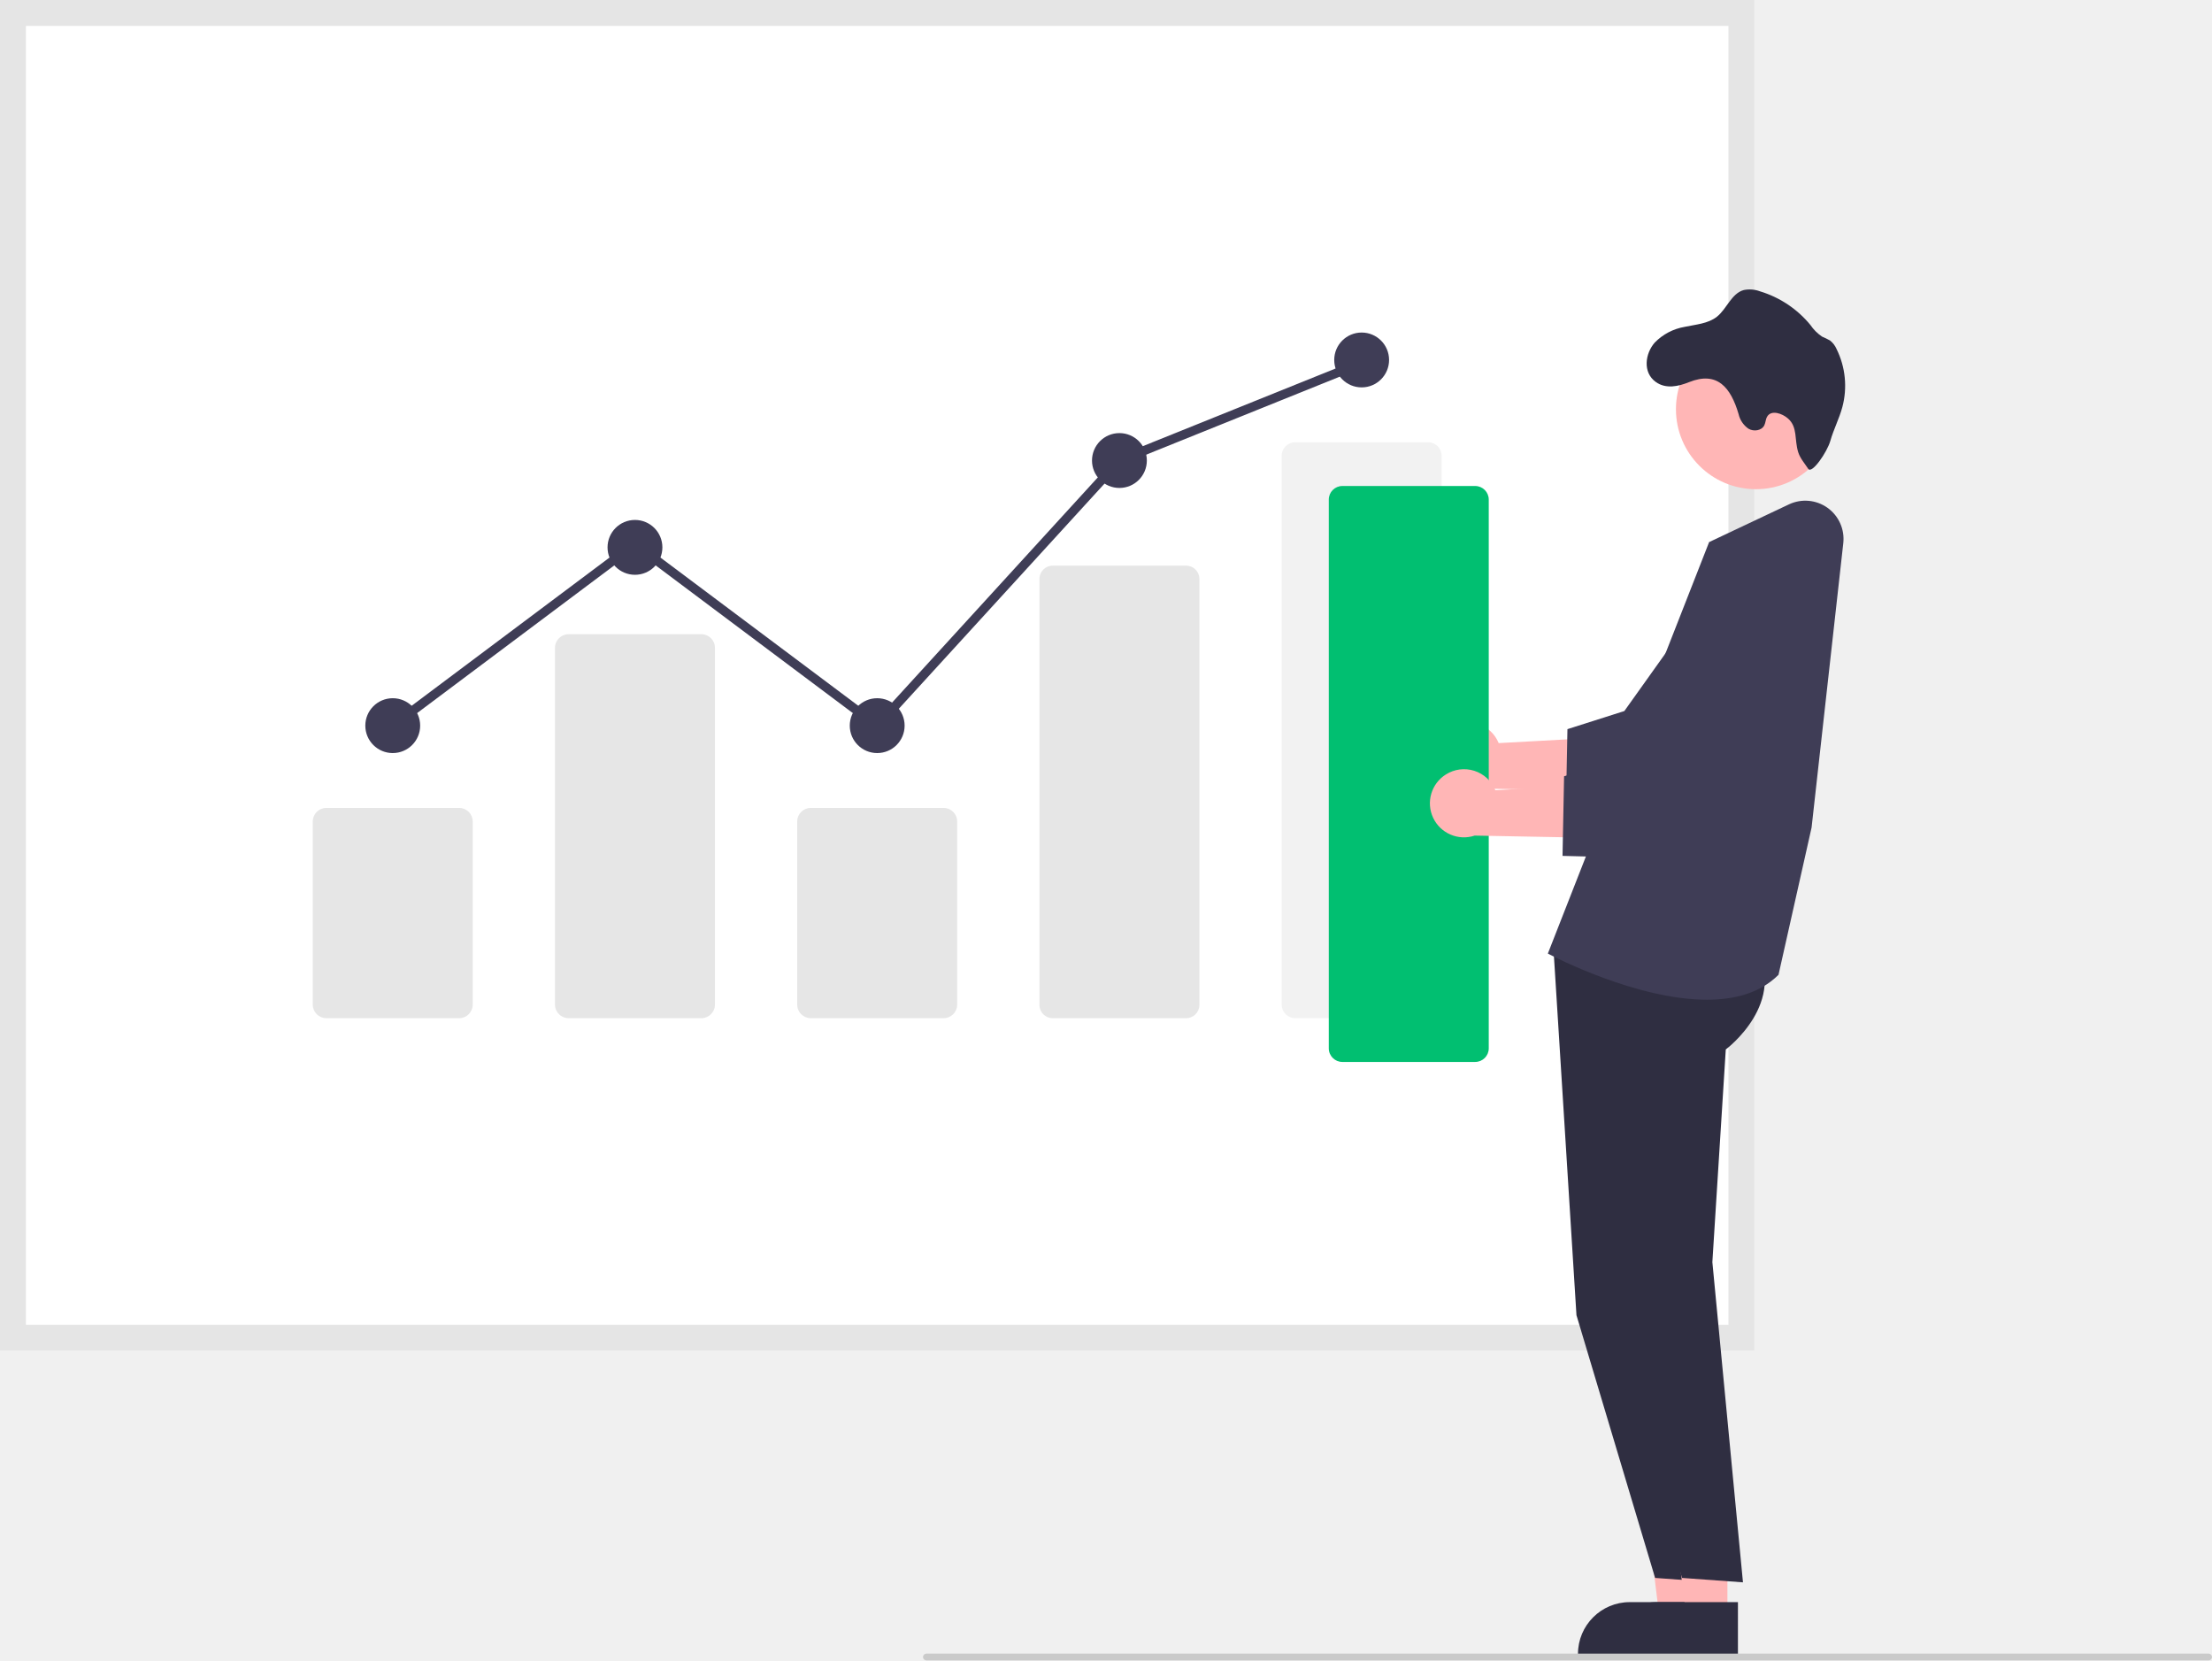
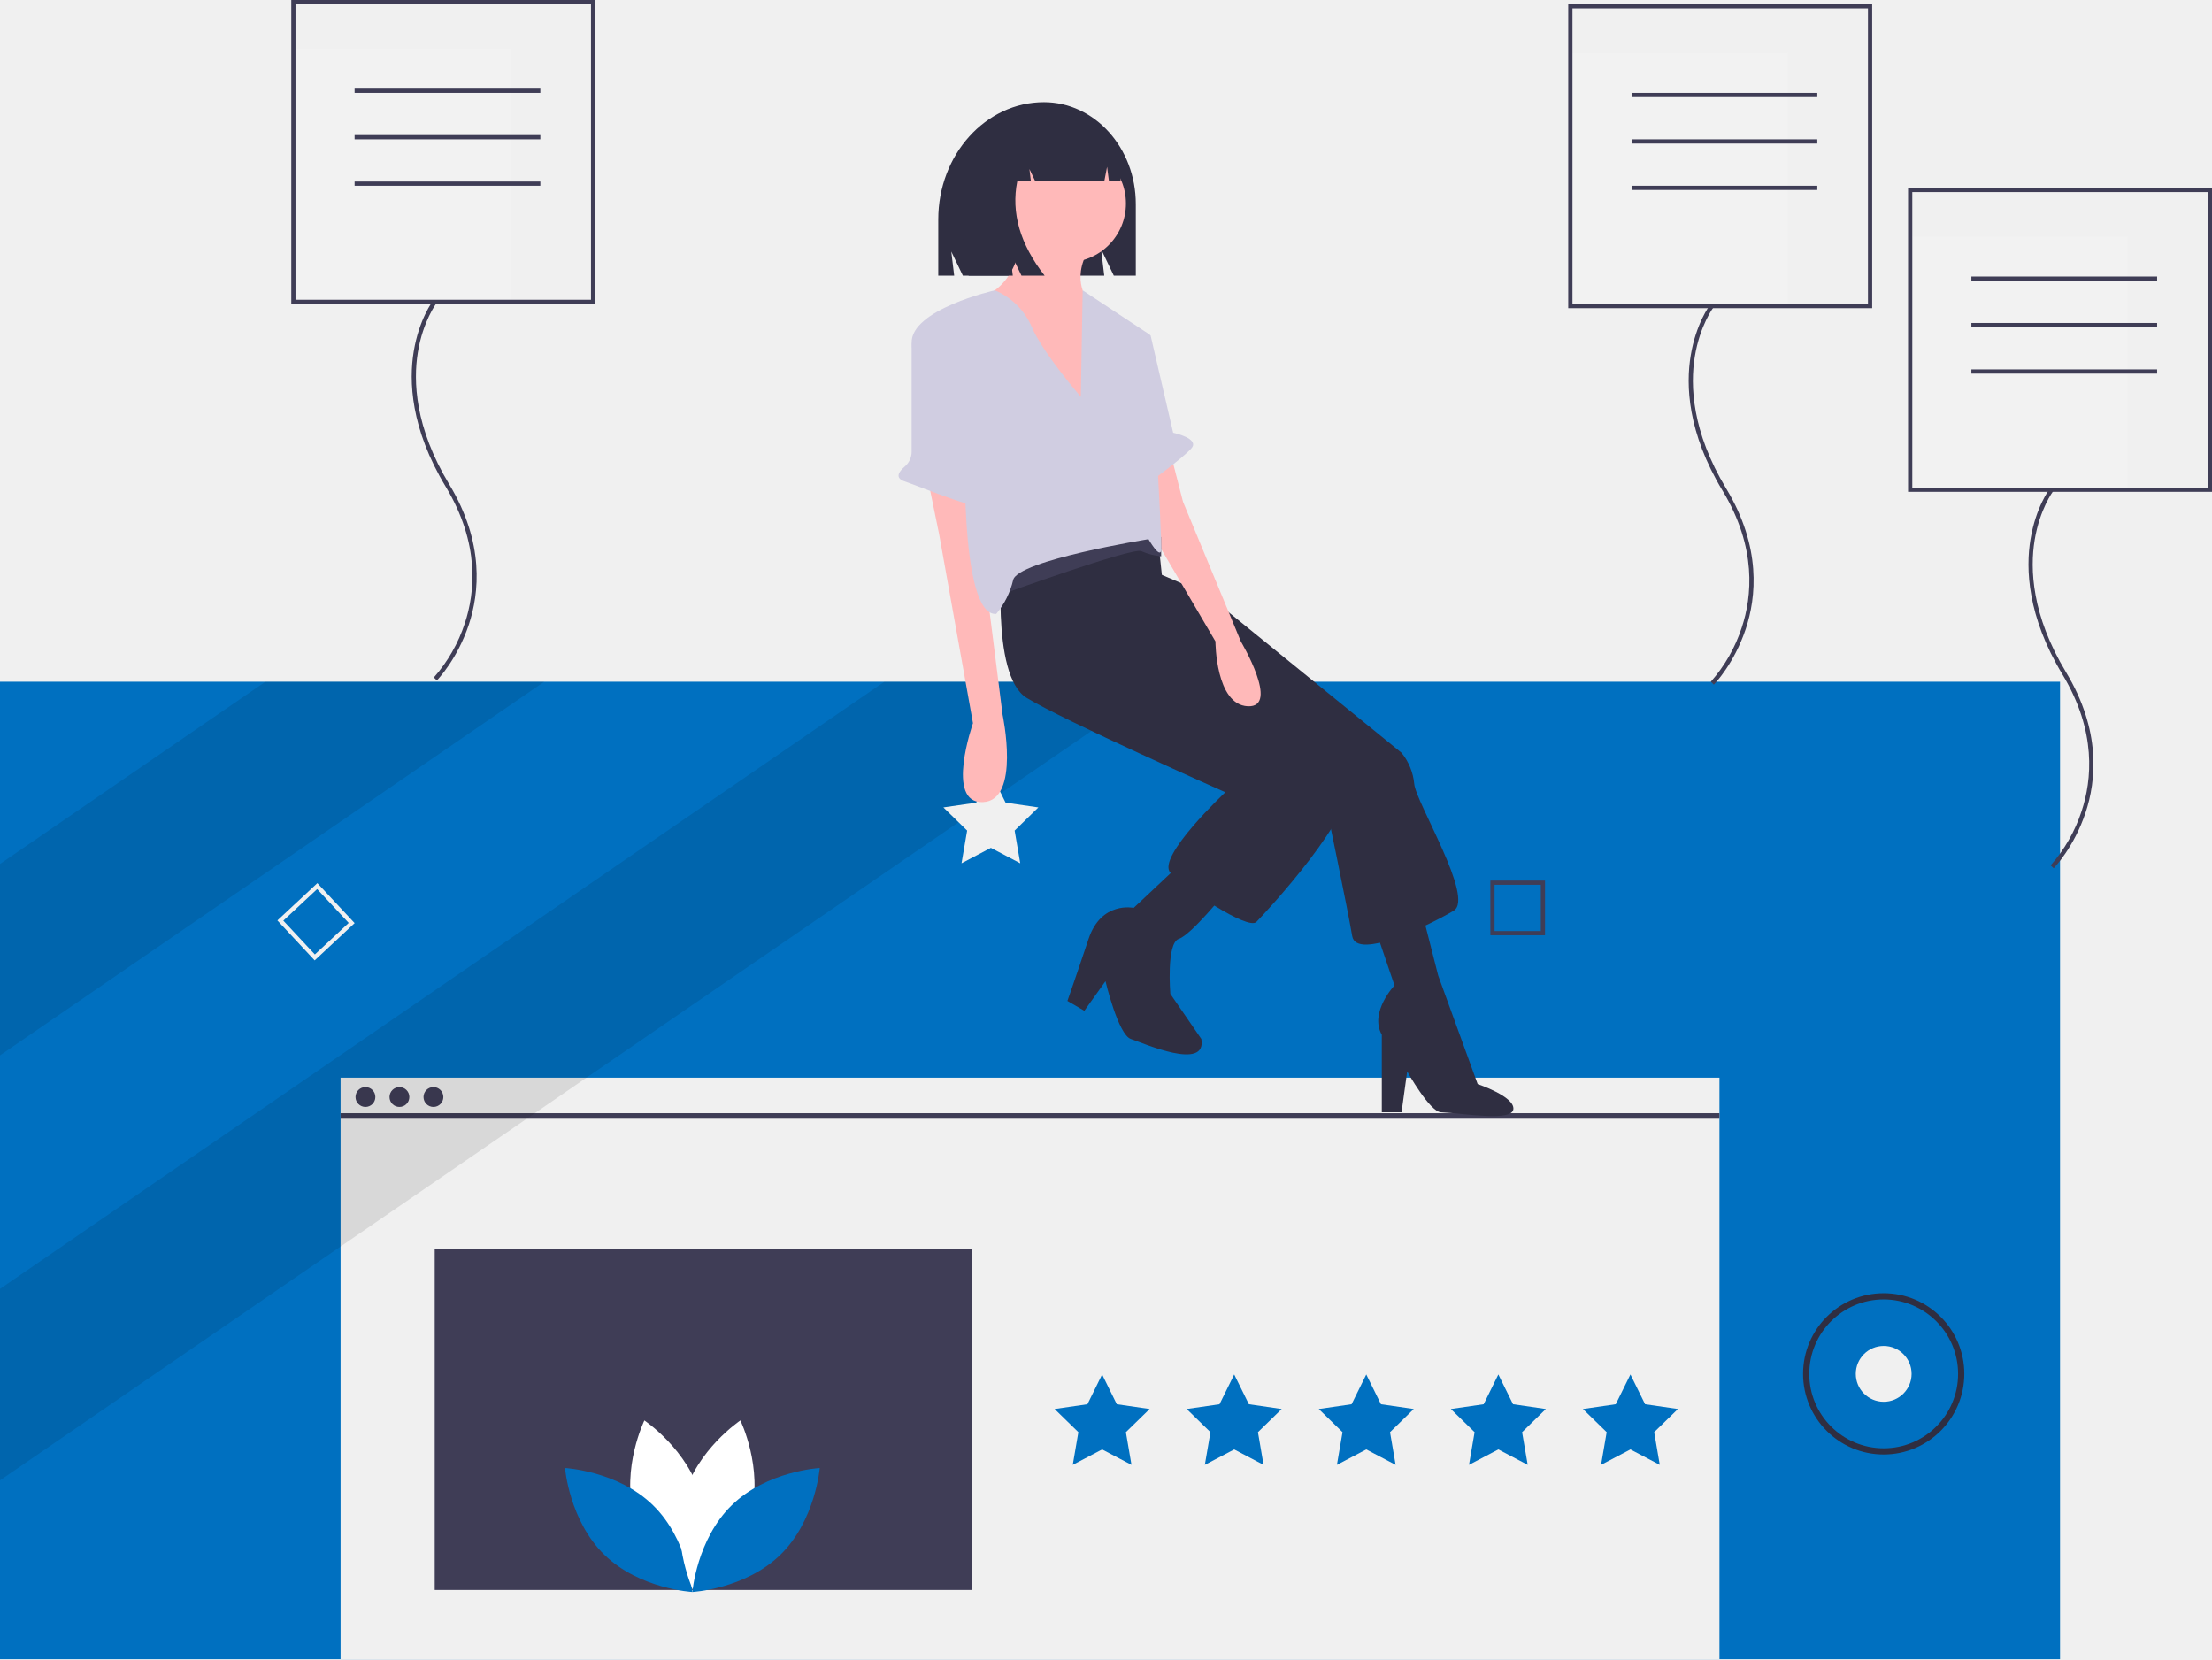
- <svg xmlns="http://www.w3.org/2000/svg" id="f2e283ea-0459-447a-9b0b-c99a7bb735de" data-name="Layer 1" width="786.979" height="590.646" viewBox="0 0 786.979 590.646">
-   <path id="e7a552b9-89f6-403f-a662-c184ed590622" data-name="Path 133" d="M946.778,690.389a189.654,189.654,0,0,1-8.86,52.426c-.12.394-.253.782-.382,1.176H904.473c.035-.353.071-.747.105-1.176,2.204-25.343-10.389-177.751-25.586-204.129C880.324,540.826,949.342,609.862,946.778,690.389Z" transform="translate(-206.1701 -154.5432)" fill="#f0f0f0" />
-   <path id="b08f6207-3c71-42fa-8723-265175c281aa" data-name="Path 134" d="M944.297,742.816c-.277.394-.564.788-.859,1.176H918.634c.188-.335.406-.729.659-1.176,4.097-7.395,16.225-29.505,27.483-52.426,12.093-24.632,23.198-50.198,22.262-59.451C969.328,633.024,977.7,696.644,944.297,742.816Z" transform="translate(-206.1701 -154.5432)" fill="#f0f0f0" />
-   <path d="M830.342,635.032H206.17V154.543H830.342Z" transform="translate(-206.1701 -154.5432)" fill="#fff" />
-   <path d="M830.342,635.032H206.17V154.543H830.342Zm-614.95-9.222H821.12V163.765H215.392Z" transform="translate(-206.1701 -154.5432)" fill="#e5e5e5" />
-   <path d="M369.525,516.74H322.268a4.832,4.832,0,0,1-4.827-4.826V446.769a4.832,4.832,0,0,1,4.827-4.826h47.257a4.832,4.832,0,0,1,4.827,4.826v65.144A4.832,4.832,0,0,1,369.525,516.74Z" transform="translate(-206.1701 -154.5432)" fill="#e6e6e6" />
-   <path d="M455.705,516.74H408.448a4.832,4.832,0,0,1-4.827-4.826V384.98a4.832,4.832,0,0,1,4.827-4.826h47.257a4.832,4.832,0,0,1,4.827,4.826V511.913A4.832,4.832,0,0,1,455.705,516.74Z" transform="translate(-206.1701 -154.5432)" fill="#e6e6e6" />
-   <path d="M541.885,516.74H494.627a4.832,4.832,0,0,1-4.827-4.826V446.769a4.832,4.832,0,0,1,4.827-4.826h47.257a4.832,4.832,0,0,1,4.827,4.826v65.144A4.832,4.832,0,0,1,541.885,516.74Z" transform="translate(-206.1701 -154.5432)" fill="#e6e6e6" />
-   <path d="M628.064,516.74H580.807a4.727,4.727,0,0,1-4.827-4.608V360.371a4.727,4.727,0,0,1,4.827-4.608h47.257a4.727,4.727,0,0,1,4.827,4.608V512.132A4.727,4.727,0,0,1,628.064,516.74Z" transform="translate(-206.1701 -154.5432)" fill="#e6e6e6" />
-   <path d="M714.244,516.74H666.987a4.832,4.832,0,0,1-4.827-4.826V316.686a4.832,4.832,0,0,1,4.827-4.826h47.257a4.832,4.832,0,0,1,4.827,4.826v195.227A4.832,4.832,0,0,1,714.244,516.74Z" transform="translate(-206.1701 -154.5432)" fill="#f2f2f2" />
-   <circle cx="139.727" cy="258.131" r="9.756" fill="#3f3d56" />
-   <circle cx="225.906" cy="194.715" r="9.756" fill="#3f3d56" />
-   <circle cx="312.086" cy="258.131" r="9.756" fill="#3f3d56" />
-   <circle cx="398.266" cy="163.821" r="9.756" fill="#3f3d56" />
-   <circle cx="484.445" cy="128.048" r="9.756" fill="#3f3d56" />
-   <polygon points="312.292 260.316 225.906 195.613 140.702 259.432 138.752 256.829 225.906 191.549 311.88 255.945 397.315 162.451 397.658 162.312 483.837 127.589 485.053 130.606 399.216 165.19 312.292 260.316" fill="#3f3d56" />
-   <polygon points="604.996 574.714 590.317 574.713 583.333 518.093 604.999 518.094 604.996 574.714" fill="#ffb6b6" />
-   <path d="M814.91,743.487l-47.332-.002v-.599a18.424,18.424,0,0,1,18.423-18.423h.001l28.909.001Z" transform="translate(-206.1701 -154.5432)" fill="#2f2e41" />
-   <path d="M758.705,489.607,767.039,622.389l27.981,93.465,21.678,1.57L805.812,603.515l4.773-75.647s22.627-16.867,10.116-37.17Z" transform="translate(-206.1701 -154.5432)" fill="#2f2e41" />
-   <polygon points="614.575 574.714 599.895 574.713 592.912 518.093 614.577 518.094 614.575 574.714" fill="#ffb6b6" />
-   <path d="M824.489,743.487l-47.332-.002v-.599a18.424,18.424,0,0,1,18.423-18.423h.001l28.909.001Z" transform="translate(-206.1701 -154.5432)" fill="#2f2e41" />
-   <path d="M768.284,489.607,776.618,622.389l27.981,93.465,21.678,1.57L815.391,603.515l4.773-75.647s22.627-16.867,10.116-37.17Z" transform="translate(-206.1701 -154.5432)" fill="#2f2e41" />
-   <path d="M813.461,510.169c-24.998,0-54.42-15.277-56.125-16.174l-.474-.25,57.373-146.366L842.649,333.956a13.596,13.596,0,0,1,19.32,13.799L850.693,448.909l-11.77,52.391-.125.123C832.302,507.841,823.217,510.169,813.461,510.169Z" transform="translate(-206.1701 -154.5432)" fill="#3f3d56" />
-   <path d="M721.781,413.277a12.04,12.04,0,0,1,17.59,5.607l42.724-2.334-11.21,19.202-38.853-.728a12.106,12.106,0,0,1-10.252-21.747Z" transform="translate(-206.1701 -154.5432)" fill="#ffb6b6" />
-   <path d="M806.094,443.335l-42.815-1.093.552-28.321,20.246-6.444,33.209-46.578a21.425,21.425,0,1,1,34.165,25.836Z" transform="translate(-206.1701 -154.5432)" fill="#3f3d56" />
-   <circle cx="624.713" cy="145.57" r="28.449" fill="#ffb6b6" />
-   <path d="M794.891,276.406a19.445,19.445,0,0,1,10.657-5.592c3.951-.85,8.286-1.114,11.447-3.592,3.592-2.862,5.173-8.298,9.579-9.507a10.501,10.501,0,0,1,5.735.455,37.118,37.118,0,0,1,17.96,11.974,15.375,15.375,0,0,0,4.131,4.131,29.93,29.93,0,0,1,2.85,1.389,7.759,7.759,0,0,1,2.323,3.029,29.443,29.443,0,0,1,2.059,20.678c-1.102,4.083-3.089,7.867-4.263,11.974s-6.6,11.92-7.869,9.98-2.898-3.748-3.592-5.987c-1.355-4.404-.131-8.836-3.577-11.896-2.131-1.892-5.987-3.161-7.436-.718-.575.946-.539,2.143-1.03,3.125-.97,1.916-3.772,2.299-5.628,1.197a8.633,8.633,0,0,1-3.52-5.22c-2.79-9.435-7.543-15.374-17.637-11.339-3.76,1.509-8.19,2.526-11.806-.06C790.509,287.026,791.479,280.285,794.891,276.406Z" transform="translate(-206.1701 -154.5432)" fill="#2f2e41" />
-   <path d="M731.007,532.305H683.75a4.832,4.832,0,0,1-4.827-4.826V332.252a4.832,4.832,0,0,1,4.827-4.826h47.257a4.832,4.832,0,0,1,4.827,4.826V527.479A4.832,4.832,0,0,1,731.007,532.305Z" transform="translate(-206.1701 -154.5432)" fill="#01bf71" />
-   <path d="M720.584,430.04a12.04,12.04,0,0,1,17.59,5.607l42.724-2.334L769.688,452.515l-38.853-.728a12.106,12.106,0,0,1-10.252-21.747Z" transform="translate(-206.1701 -154.5432)" fill="#ffb6b6" />
-   <path d="M804.897,460.098l-42.815-1.093.552-28.321,20.246-6.444,33.209-46.578a21.425,21.425,0,1,1,34.165,25.836Z" transform="translate(-206.1701 -154.5432)" fill="#3f3d56" />
-   <path d="M991.952,745.189h-456.193a1.197,1.197,0,1,1,0-2.395h456.193a1.197,1.197,0,1,1,0,2.395Z" transform="translate(-206.1701 -154.5432)" fill="#cacaca" />
+ <svg xmlns="http://www.w3.org/2000/svg" id="b7d53209-d177-4d97-8fa5-97496651953b" data-name="Layer 1" width="1048" height="786.038" viewBox="0 0 1048 786.038">
+   <rect y="322.962" width="976" height="463.075" fill="#0070c0" />
+   <rect x="161.355" y="510.554" width="653.29" height="275.484" fill="#f0f0f0" />
+   <rect x="161.355" y="527.363" width="653.29" height="2.624" fill="#3f3d56" />
+   <circle cx="173.131" cy="519.706" r="4.698" fill="#3f3d56" />
+   <circle cx="189.239" cy="519.706" r="4.698" fill="#3f3d56" />
+   <circle cx="205.347" cy="519.706" r="4.698" fill="#3f3d56" />
+   <polygon points="522.161 651.159 529.116 665.252 544.668 667.511 533.415 678.481 536.071 693.97 522.161 686.657 508.251 693.97 510.907 678.481 499.654 667.511 515.206 665.252 522.161 651.159" fill="#0070c0" />
+   <polygon points="584.736 651.159 591.691 665.252 607.243 667.511 595.989 678.481 598.646 693.97 584.736 686.657 570.826 693.97 573.482 678.481 562.229 667.511 577.781 665.252 584.736 651.159" fill="#0070c0" />
+   <polygon points="647.311 651.159 654.266 665.252 669.818 667.511 658.564 678.481 661.221 693.97 647.311 686.657 633.401 693.97 636.057 678.481 624.804 667.511 640.356 665.252 647.311 651.159" fill="#0070c0" />
+   <polygon points="709.886 651.159 716.841 665.252 732.393 667.511 721.139 678.481 723.796 693.97 709.886 686.657 695.976 693.97 698.632 678.481 687.379 667.511 702.931 665.252 709.886 651.159" fill="#0070c0" />
+   <polygon points="772.461 651.159 779.416 665.252 794.968 667.511 783.714 678.481 786.371 693.97 772.461 686.657 758.55 693.97 761.207 678.481 749.954 667.511 765.506 665.252 772.461 651.159" fill="#0070c0" />
+   <rect x="205.957" y="591.887" width="254.495" height="161.355" fill="#3f3d56" />
+   <polygon points="257.853 322.962 0 499.98 0 409.294 125.752 322.962 257.853 322.962" opacity="0.1" />
+   <polygon points="551.112 322.962 0 701.307 0 610.607 419.011 322.962 551.112 322.962" opacity="0.1" />
+   <path d="M225.081,511.968l-17.664-18.938L226.355,475.366,244.019,494.304Zm-14.848-18.84,14.946,16.024,16.024-14.946-14.946-16.024Z" transform="translate(-76 -56.98118)" fill="#f0f0f0" />
+   <path d="M808,500.056H782.103v-25.897H808Zm-23.905-1.992h21.913V476.151H784.095Z" transform="translate(-76 -56.98118)" fill="#3f3d56" />
+   <circle cx="892.45" cy="650.862" r="13.221" fill="#f0f0f0" />
+   <path d="M968.45,746.038a38.195,38.195,0,1,1,38.195-38.195A38.238,38.238,0,0,1,968.45,746.038Zm0-73.452a35.257,35.257,0,1,0,35.257,35.257A35.297,35.297,0,0,0,968.45,672.586Z" transform="translate(-76 -56.98118)" fill="#2f2e41" />
+   <path d="M376.409,774.851c6.073,22.45,26.875,36.354,26.875,36.354s10.955-22.495,4.882-44.945-26.875-36.354-26.875-36.354S370.335,752.401,376.409,774.851Z" transform="translate(-76 -56.98118)" fill="#fff" />
+   <path d="M385.333,770.027c16.665,16.223,18.7,41.16,18.7,41.16s-24.984-1.364-41.648-17.587S343.684,752.44,343.684,752.44,368.668,753.804,385.333,770.027Z" transform="translate(-76 -56.98118)" fill="#0070c0" />
+   <path d="M431.657,774.851c-6.073,22.45-26.875,36.354-26.875,36.354s-10.955-22.495-4.882-44.945,26.875-36.354,26.875-36.354S437.731,752.401,431.657,774.851Z" transform="translate(-76 -56.98118)" fill="#fff" />
+   <path d="M422.733,770.027c-16.665,16.223-18.7,41.16-18.7,41.16s24.984-1.364,41.648-17.587S464.382,752.44,464.382,752.44,439.398,753.804,422.733,770.027Z" transform="translate(-76 -56.98118)" fill="#0070c0" />
+   <rect x="744" y="25" width="103" height="120" fill="#f2f2f2" />
+   <path d="M887.981,381.329l-1.431-1.397a73.107,73.107,0,0,0,14.662-25.651c4.866-14.643,7.243-37.769-9.068-64.783-16.688-27.64-17.439-50.089-15.131-64.055,2.512-15.196,8.921-23.714,9.192-24.069l1.589,1.214c-.064.083-6.417,8.556-8.828,23.299-2.226,13.611-1.449,35.517,14.889,62.577,16.728,27.705,14.25,51.473,9.226,66.533C897.638,371.315,888.373,380.928,887.981,381.329Z" transform="translate(-76 -56.98118)" fill="#3f3d56" />
+   <path d="M963,202.981H819v-144H963Zm-142-2H961v-140H821Z" transform="translate(-76 -56.98118)" fill="#3f3d56" />
+   <rect x="773" y="44" width="88" height="2" fill="#3f3d56" />
+   <rect x="773" y="66" width="88" height="2" fill="#3f3d56" />
+   <rect x="773" y="88" width="88" height="2" fill="#3f3d56" />
+   <rect x="905" y="112" width="103" height="120" fill="#f2f2f2" />
+   <path d="M1048.981,468.329l-1.431-1.397a73.107,73.107,0,0,0,14.662-25.651c4.866-14.643,7.243-37.769-9.068-64.783-16.688-27.64-17.439-50.089-15.131-64.055,2.512-15.196,8.921-23.714,9.192-24.069l1.589,1.214c-.064.083-6.417,8.556-8.828,23.299-2.226,13.611-1.449,35.517,14.889,62.577,16.728,27.705,14.25,51.473,9.226,66.533C1058.638,458.315,1049.373,467.928,1048.981,468.329Z" transform="translate(-76 -56.98118)" fill="#3f3d56" />
+   <path d="M1124,289.981H980v-144h144Zm-142-2h140v-140H982Z" transform="translate(-76 -56.98118)" fill="#3f3d56" />
+   <rect x="934" y="131" width="88" height="2" fill="#3f3d56" />
+   <rect x="934" y="153" width="88" height="2" fill="#3f3d56" />
+   <rect x="934" y="175" width="88" height="2" fill="#3f3d56" />
+   <rect x="139" y="23" width="103" height="120" fill="#f2f2f2" />
+   <path d="M282.981,379.329l-1.431-1.397a73.107,73.107,0,0,0,14.662-25.651c4.866-14.643,7.243-37.769-9.068-64.783-16.688-27.64-17.439-50.089-15.131-64.055,2.512-15.196,8.921-23.714,9.192-24.069l1.589,1.214c-.064.083-6.417,8.556-8.828,23.299-2.226,13.611-1.449,35.517,14.889,62.577,16.728,27.705,14.25,51.473,9.226,66.533C292.638,369.315,283.373,378.928,282.981,379.329Z" transform="translate(-76 -56.98118)" fill="#3f3d56" />
+   <path d="M358,200.981H214v-144H358Zm-142-2H356v-140H216Z" transform="translate(-76 -56.98118)" fill="#3f3d56" />
+   <rect x="168" y="42" width="88" height="2" fill="#3f3d56" />
+   <rect x="168" y="64" width="88" height="2" fill="#3f3d56" />
+   <rect x="168" y="86" width="88" height="2" fill="#3f3d56" />
+   <polygon points="469.461 366.159 476.416 380.252 491.968 382.511 480.714 393.481 483.371 408.97 469.461 401.657 455.55 408.97 458.207 393.481 446.954 382.511 462.506 380.252 469.461 366.159" fill="#f0f0f0" />
+   <path d="M570.603,105.392h0c24.032,0,43.514,21.62,43.514,48.291v33.885H603.695l-6.033-12.555,1.508,12.555H532.185l-5.485-11.413,1.371,11.413h-7.542V160.962C520.53,130.272,542.948,105.392,570.603,105.392Z" transform="translate(-76 -56.98118)" fill="#2f2e41" />
+   <path d="M620.462,326.777,647.179,338.132l92.842,75.476a27.326,27.326,0,0,1,6.011,14.694c.668,8.683,28.721,54.102,18.702,60.113s-46.087,24.045-48.091,12.023-12.691-63.453-12.691-63.453l-89.502-80.151Z" transform="translate(-76 -56.98118)" fill="#2f2e41" />
+   <path d="M725.326,490.42l11.355,33.396s-12.023,12.691-6.011,23.377v36.736h9.351l2.672-19.37s10.651,19.125,16.03,19.37c11.277.513,33.609,4.524,34.277-1.487s-16.911-11.872-16.911-11.872l-18.702-51.43-8.015-31.393Z" transform="translate(-76 -56.98118)" fill="#2f2e41" />
+   <path d="M550.997,318.094s-6.011,58.778,11.355,69.464S656.53,432.31,656.53,432.31s-32.728,30.725-26.049,38.072,36.736,27.385,40.744,23.377,48.759-52.098,43.415-67.461-79.483-65.457-79.483-65.457l-8.683-31.393-2.672-25.381-28.053-18.034Z" transform="translate(-76 -56.98118)" fill="#2f2e41" />
+   <circle cx="505.598" cy="96.419" r="27.845" fill="#ffb9b9" />
+   <path d="M560.014,164.805s1.336,25.381-19.37,33.396S592.075,258.315,592.075,258.315V200.205s-9.351-10.019,0-25.381Z" transform="translate(-76 -56.98118)" fill="#ffb9b9" />
+   <path d="M515.597,284.03l5.343,26.049L536.971,399.581s-13.359,38.072,4.675,37.404,9.351-41.411,9.351-41.411l-9.351-74.14V292.713Z" transform="translate(-76 -56.98118)" fill="#ffb9b9" />
+   <path d="M630.481,271.339l6.011,23.377,27.385,66.125s18.702,31.393,3.34,30.725-15.362-30.725-15.362-30.725l-31.393-53.434V277.351Z" transform="translate(-76 -56.98118)" fill="#ffb9b9" />
+   <path d="M635.156,466.374l-22.042,20.706s-15.362-3.34-21.374,14.694-10.019,29.389-10.019,29.389l8.015,4.675,10.019-14.026s6.011,25.381,12.023,27.385,36.068,15.362,33.396,0l-14.694-21.374s-2.004-24.045,4.008-26.049S656.53,479.733,656.53,479.733Z" transform="translate(-76 -56.98118)" fill="#2f2e41" />
+   <path d="M549.939,338.8s62.785-22.71,66.793-20.706a30.121,30.121,0,0,0,9.408,2.442l-.057-9.121s-20.706-7.347-32.061-2.672-46.087,25.381-46.087,25.381Z" transform="translate(-76 -56.98118)" fill="#3f3d56" />
+   <path d="M588.067,244.956s-18.034-20.706-23.377-33.396a32.791,32.791,0,0,0-17.335-17.046s-40.106,9.031-39.439,25.061,25.381,40.744,25.381,40.744-3.34,88.834,14.694,87.498a38.682,38.682,0,0,0,8.015-16.03c2.004-9.351,64.121-19.37,64.121-19.37s5.343,9.351,6.011,5.343-5.343-102.193-5.343-102.193l-31.851-21.054Z" transform="translate(-76 -56.98118)" fill="#d0cde1" />
+   <path d="M513.061,213.123l-.447.251a9.215,9.215,0,0,0-4.705,8.037l.007,49.569a9.288,9.288,0,0,1-3.304,7.069c-2.573,2.188-4.959,5.342-.035,6.983,8.015,2.672,39.408,16.03,40.076,11.355s2.004-10.019,0-10.019c-1.569,0-10.915-47.896-18.426-68.374A9.216,9.216,0,0,0,513.061,213.123Z" transform="translate(-76 -56.98118)" fill="#d0cde1" />
+   <path d="M611.779,213.23l9.351,2.672,10.687,46.087s12.691,2.672,8.683,7.347S619.794,286.034,619.794,286.034Z" transform="translate(-76 -56.98118)" fill="#d0cde1" />
+   <path d="M558.233,118.695a22.821,22.821,0,0,1,18.006-9.189h.854c16.472,0,29.824,14.905,29.824,33.291v0h-5.519l-.891-6.785-1.307,6.785h-32.734l-2.742-5.74.686,5.74h-6.44q-4.507,22.385,12.953,44.771h-10.97l-5.485-11.48,1.371,11.48h-20.911l-4.114-26.403C530.814,141.391,542.303,124.623,558.233,118.695Z" transform="translate(-76 -56.98118)" fill="#2f2e41" />
</svg>
